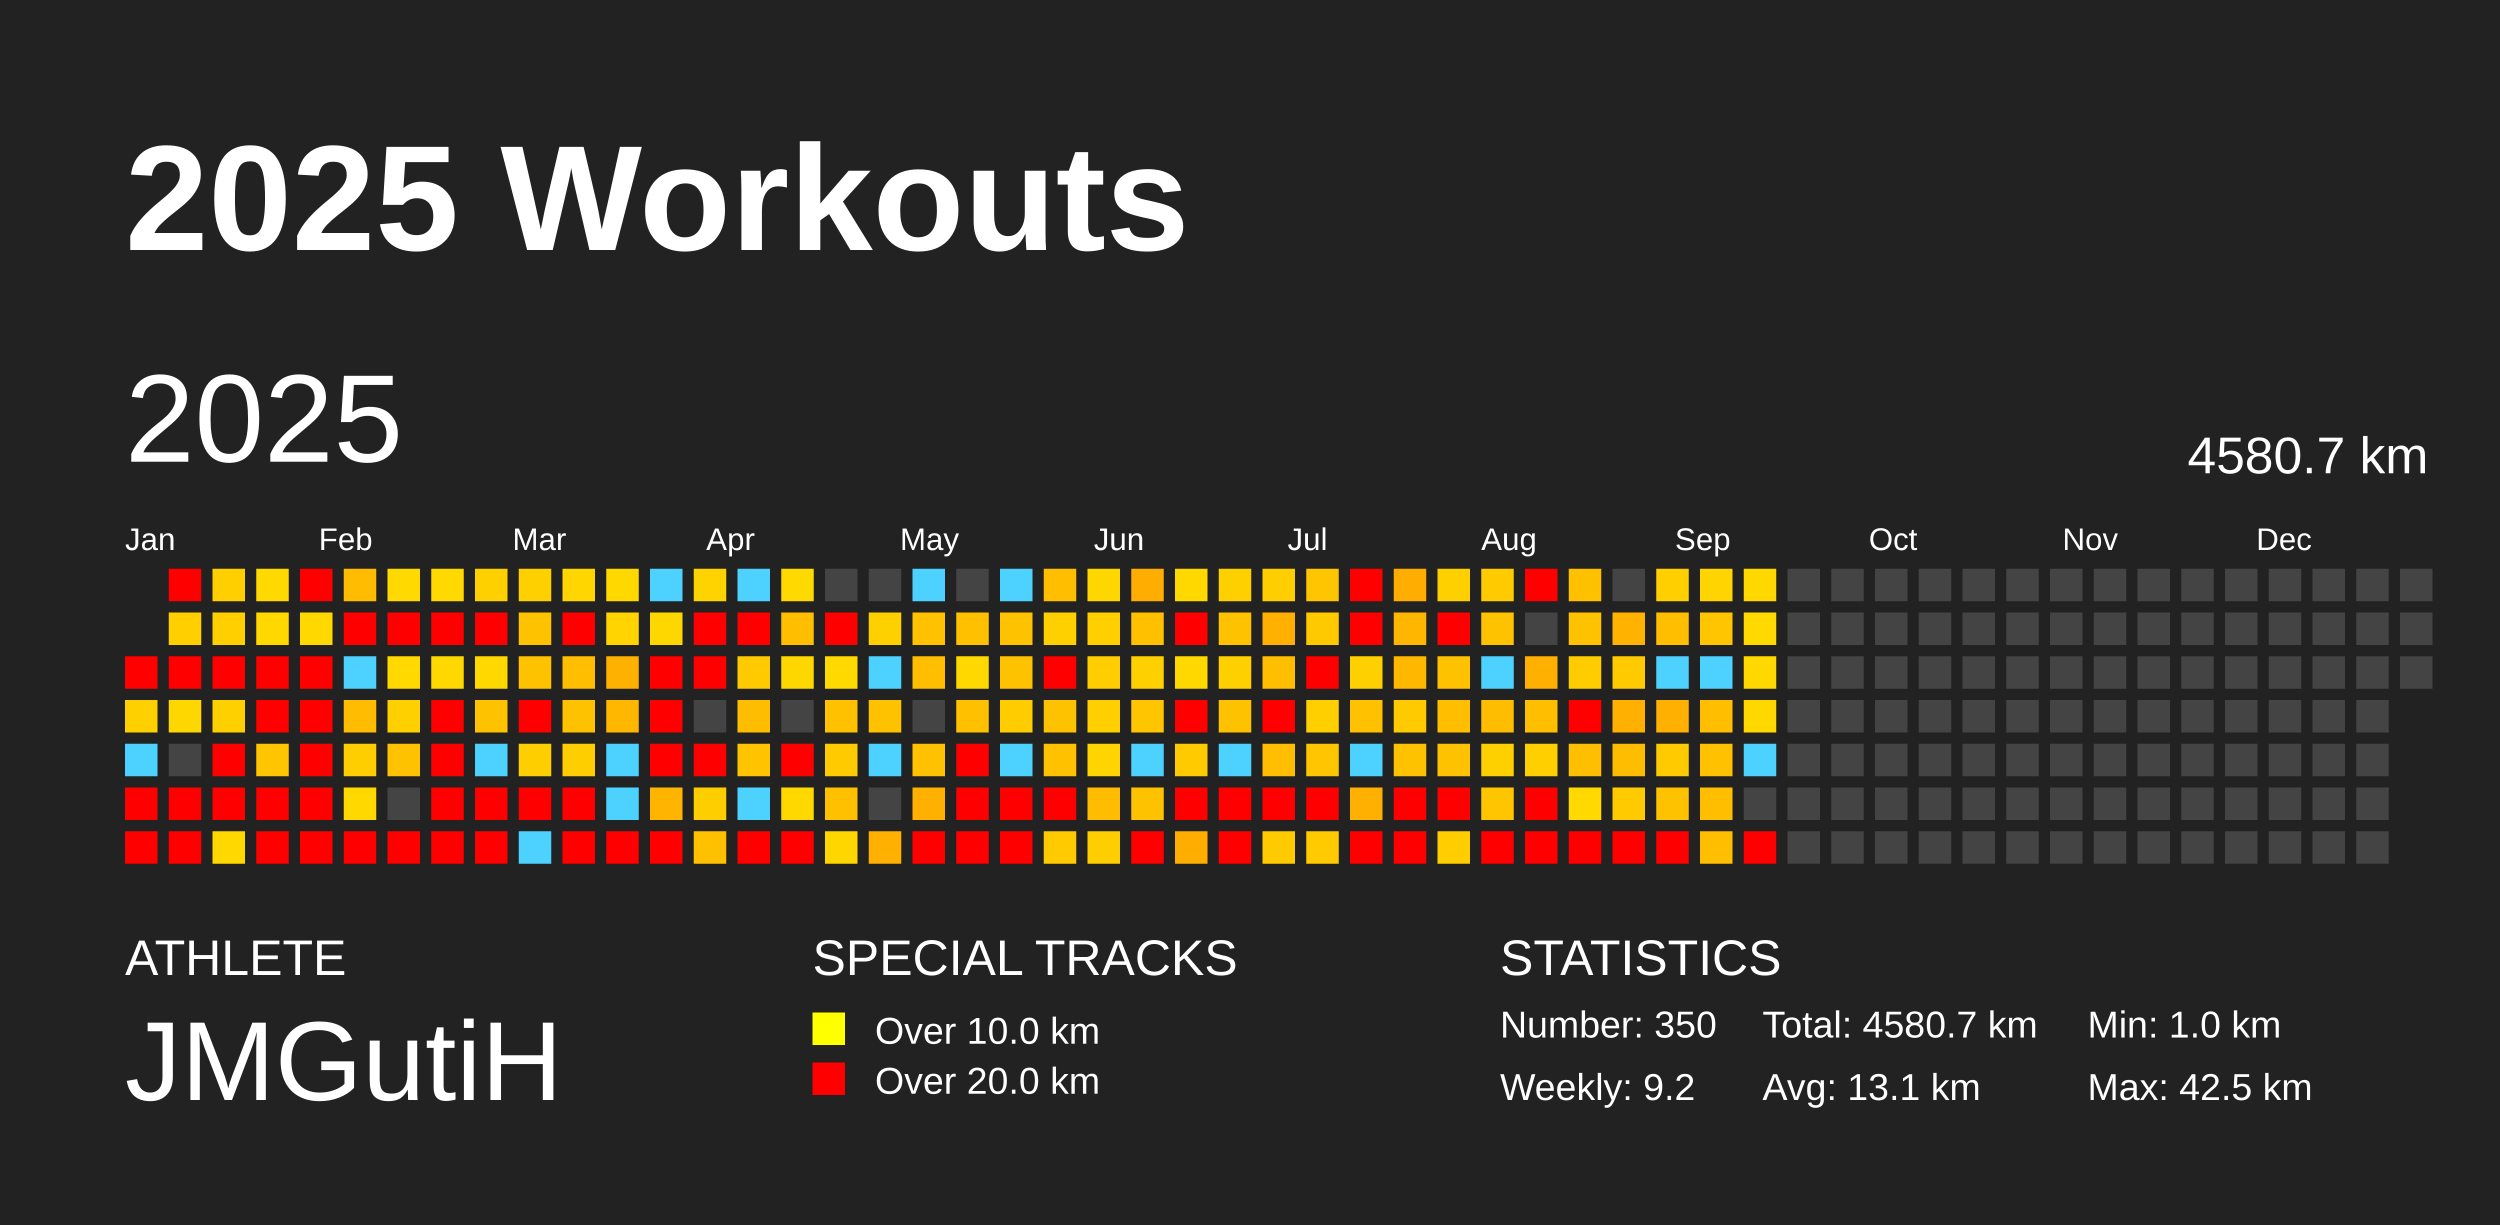
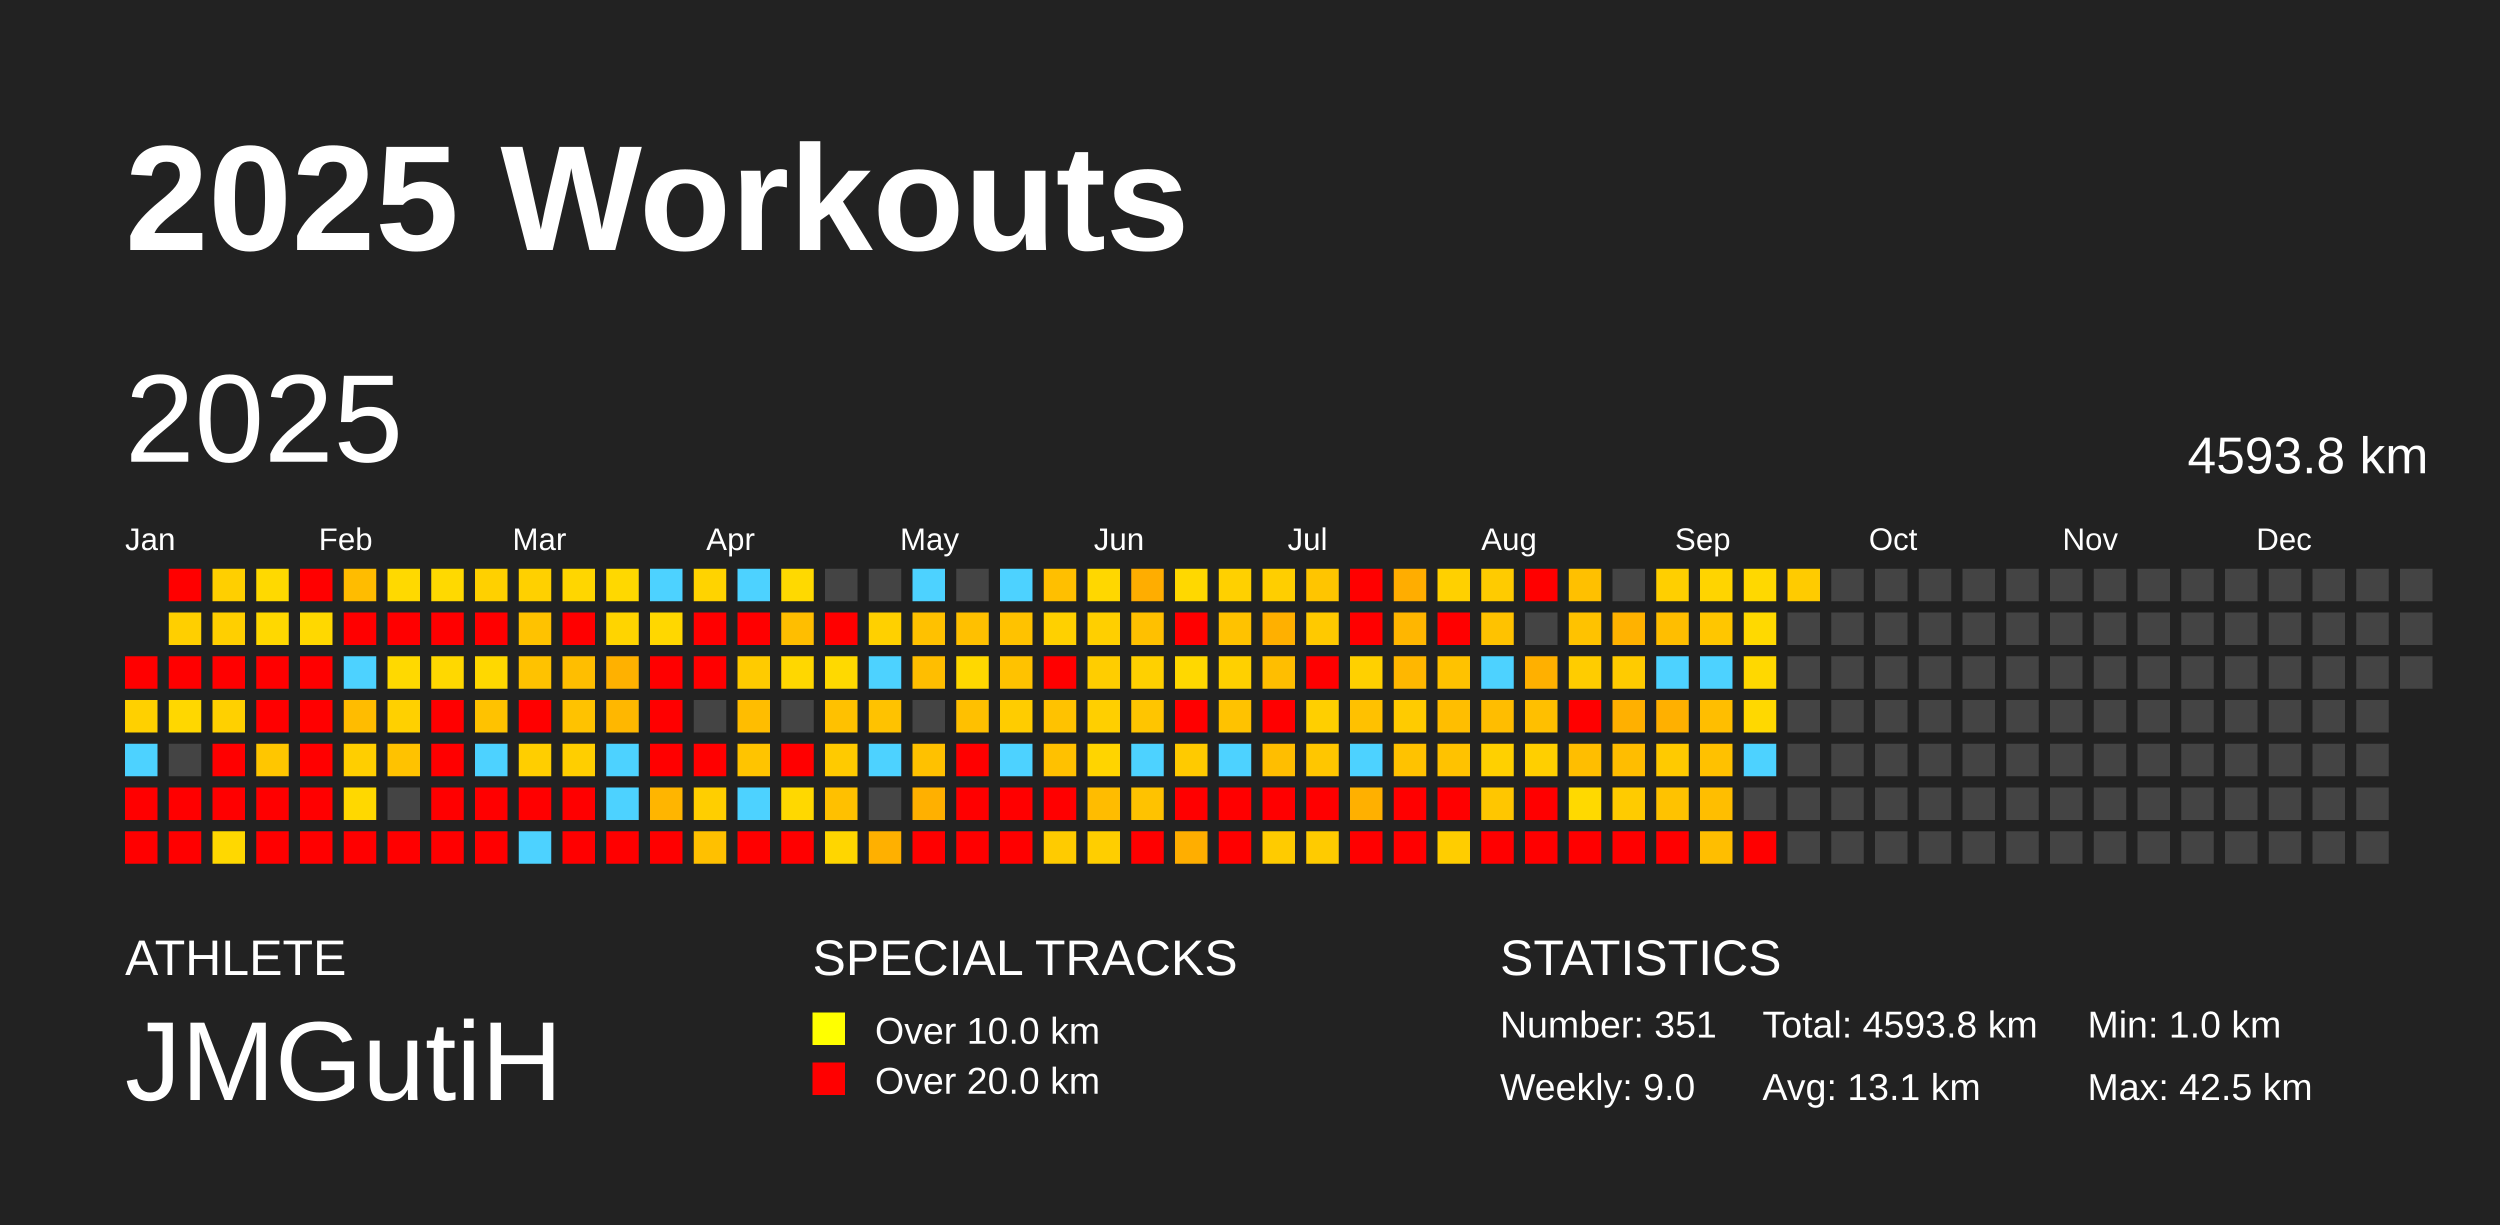
<svg xmlns="http://www.w3.org/2000/svg" baseProfile="full" height="98mm" version="1.1" viewBox="0,0,200,98" width="200mm">
  <defs />
  <rect fill="#222222" height="98" width="200" x="0" y="0" />
  <text fill="#FFFFFF" style="font-size:12px; font-family:Arial; font-weight:bold;" x="10" y="20">2025 Workouts</text>
  <text fill="#FFFFFF" style="font-size:4px; font-family:Arial" x="10" y="78">ATHLETE</text>
  <text fill="#FFFFFF" style="font-size:9px; font-family:Arial" x="10" y="88">JMGutiH</text>
  <text fill="#FFFFFF" style="font-size:4px; font-family:Arial" x="65" y="78">SPECIAL TRACKS</text>
  <rect fill="yellow" height="2.6" width="2.6" x="65" y="81" />
  <text fill="#FFFFFF" style="font-size:3px; font-family:Arial" x="70" y="83.5">Over 10.0 km</text>
  <rect fill="red" height="2.6" width="2.6" x="65" y="85" />
  <text fill="#FFFFFF" style="font-size:3px; font-family:Arial" x="70" y="87.5">Over 20.0 km</text>
  <text fill="#FFFFFF" style="font-size:4px; font-family:Arial" x="120" y="78">STATISTICS</text>
-   <text fill="#FFFFFF" style="font-size:3px; font-family:Arial" x="120" y="83">Number: 350</text>
-   <text fill="#FFFFFF" style="font-size:3px; font-family:Arial" x="120" y="88">Weekly: 9.2</text>
-   <text fill="#FFFFFF" style="font-size:3px; font-family:Arial" x="141" y="83">Total: 4580.7 km</text>
+   <text fill="#FFFFFF" style="font-size:3px; font-family:Arial" x="120" y="83">Number: 351</text>
+   <text fill="#FFFFFF" style="font-size:3px; font-family:Arial" x="120" y="88">Weekly: 9.0</text>
+   <text fill="#FFFFFF" style="font-size:3px; font-family:Arial" x="141" y="83">Total: 4593.8 km</text>
  <text fill="#FFFFFF" style="font-size:3px; font-family:Arial" x="141" y="88">Avg: 13.1 km</text>
  <text fill="#FFFFFF" style="font-size:3px; font-family:Arial" x="167" y="83">Min: 1.0 km</text>
  <text fill="#FFFFFF" style="font-size:3px; font-family:Arial" x="167" y="88">Max: 42.5 km</text>
  <text dominant-baseline="hanging" fill="#FFFFFF" style="font-size:10.0px; font-family:Arial;" x="10" y="30">2025</text>
-   <text dominant-baseline="hanging" fill="#FFFFFF" style="font-size:4.125px; font-family:Arial;" x="175" y="35">4580.7 km</text>
+   <text dominant-baseline="hanging" fill="#FFFFFF" style="font-size:4.125px; font-family:Arial;" x="175" y="35">4593.8 km</text>
  <text fill="#FFFFFF" style="font-size:2.5px; font-family:Arial" x="10.0" y="44">Jan</text>
  <text fill="#FFFFFF" style="font-size:2.5px; font-family:Arial" x="25.5" y="44">Feb</text>
  <text fill="#FFFFFF" style="font-size:2.5px; font-family:Arial" x="41.0" y="44">Mar</text>
  <text fill="#FFFFFF" style="font-size:2.5px; font-family:Arial" x="56.5" y="44">Apr</text>
  <text fill="#FFFFFF" style="font-size:2.5px; font-family:Arial" x="72.0" y="44">May</text>
  <text fill="#FFFFFF" style="font-size:2.5px; font-family:Arial" x="87.5" y="44">Jun</text>
  <text fill="#FFFFFF" style="font-size:2.5px; font-family:Arial" x="103.0" y="44">Jul</text>
  <text fill="#FFFFFF" style="font-size:2.5px; font-family:Arial" x="118.5" y="44">Aug</text>
  <text fill="#FFFFFF" style="font-size:2.5px; font-family:Arial" x="134.0" y="44">Sep</text>
  <text fill="#FFFFFF" style="font-size:2.5px; font-family:Arial" x="149.5" y="44">Oct</text>
  <text fill="#FFFFFF" style="font-size:2.5px; font-family:Arial" x="165.0" y="44">Nov</text>
  <text fill="#FFFFFF" style="font-size:2.5px; font-family:Arial" x="180.5" y="44">Dec</text>
  <rect fill="red" height="2.6" width="2.6" x="10.0" y="52.5" />
  <rect fill="#ffd000" height="2.6" width="2.6" x="10.0" y="56.0" />
  <rect fill="#4dd2ff" height="2.6" width="2.6" x="10.0" y="59.5" />
  <rect fill="red" height="2.6" width="2.6" x="10.0" y="63.0" />
  <rect fill="red" height="2.6" width="2.6" x="10.0" y="66.5" />
  <rect fill="red" height="2.6" width="2.6" x="13.5" y="45.5" />
  <rect fill="#ffcf00" height="2.6" width="2.6" x="13.5" y="49.0" />
  <rect fill="red" height="2.6" width="2.6" x="13.5" y="52.5" />
  <rect fill="#ffd700" height="2.6" width="2.6" x="13.5" y="56.0" />
  <rect fill="#444444" height="2.6" width="2.6" x="13.5" y="59.5" />
  <rect fill="red" height="2.6" width="2.6" x="13.5" y="63.0" />
  <rect fill="red" height="2.6" width="2.6" x="13.5" y="66.5" />
  <rect fill="#ffcf00" height="2.6" width="2.6" x="17.0" y="45.5" />
  <rect fill="#ffcf00" height="2.6" width="2.6" x="17.0" y="49.0" />
  <rect fill="red" height="2.6" width="2.6" x="17.0" y="52.5" />
  <rect fill="#ffd000" height="2.6" width="2.6" x="17.0" y="56.0" />
  <rect fill="red" height="2.6" width="2.6" x="17.0" y="59.5" />
  <rect fill="red" height="2.6" width="2.6" x="17.0" y="63.0" />
  <rect fill="#ffd800" height="2.6" width="2.6" x="17.0" y="66.5" />
  <rect fill="#ffd900" height="2.6" width="2.6" x="20.5" y="45.5" />
  <rect fill="#ffd800" height="2.6" width="2.6" x="20.5" y="49.0" />
  <rect fill="red" height="2.6" width="2.6" x="20.5" y="52.5" />
  <rect fill="red" height="2.6" width="2.6" x="20.5" y="56.0" />
  <rect fill="#ffc600" height="2.6" width="2.6" x="20.5" y="59.5" />
  <rect fill="red" height="2.6" width="2.6" x="20.5" y="63.0" />
  <rect fill="red" height="2.6" width="2.6" x="20.5" y="66.5" />
  <rect fill="red" height="2.6" width="2.6" x="24.0" y="45.5" />
  <rect fill="#ffd800" height="2.6" width="2.6" x="24.0" y="49.0" />
  <rect fill="red" height="2.6" width="2.6" x="24.0" y="52.5" />
  <rect fill="red" height="2.6" width="2.6" x="24.0" y="56.0" />
  <rect fill="red" height="2.6" width="2.6" x="24.0" y="59.5" />
  <rect fill="red" height="2.6" width="2.6" x="24.0" y="63.0" />
  <rect fill="red" height="2.6" width="2.6" x="24.0" y="66.5" />
  <rect fill="#ffbc00" height="2.6" width="2.6" x="27.5" y="45.5" />
  <rect fill="red" height="2.6" width="2.6" x="27.5" y="49.0" />
  <rect fill="#4dd2ff" height="2.6" width="2.6" x="27.5" y="52.5" />
  <rect fill="#ffbc00" height="2.6" width="2.6" x="27.5" y="56.0" />
  <rect fill="#ffce00" height="2.6" width="2.6" x="27.5" y="59.5" />
  <rect fill="#ffd800" height="2.6" width="2.6" x="27.5" y="63.0" />
  <rect fill="red" height="2.6" width="2.6" x="27.5" y="66.5" />
  <rect fill="#ffd900" height="2.6" width="2.6" x="31.0" y="45.5" />
  <rect fill="red" height="2.6" width="2.6" x="31.0" y="49.0" />
  <rect fill="#ffd900" height="2.6" width="2.6" x="31.0" y="52.5" />
  <rect fill="#ffd000" height="2.6" width="2.6" x="31.0" y="56.0" />
  <rect fill="#ffc200" height="2.6" width="2.6" x="31.0" y="59.5" />
  <rect fill="#444444" height="2.6" width="2.6" x="31.0" y="63.0" />
  <rect fill="red" height="2.6" width="2.6" x="31.0" y="66.5" />
  <rect fill="#ffd900" height="2.6" width="2.6" x="34.5" y="45.5" />
  <rect fill="red" height="2.6" width="2.6" x="34.5" y="49.0" />
  <rect fill="#ffd800" height="2.6" width="2.6" x="34.5" y="52.5" />
  <rect fill="red" height="2.6" width="2.6" x="34.5" y="56.0" />
  <rect fill="red" height="2.6" width="2.6" x="34.5" y="59.5" />
  <rect fill="red" height="2.6" width="2.6" x="34.5" y="63.0" />
  <rect fill="red" height="2.6" width="2.6" x="34.5" y="66.5" />
  <rect fill="#ffd000" height="2.6" width="2.6" x="38.0" y="45.5" />
  <rect fill="red" height="2.6" width="2.6" x="38.0" y="49.0" />
  <rect fill="#ffd800" height="2.6" width="2.6" x="38.0" y="52.5" />
  <rect fill="#ffc200" height="2.6" width="2.6" x="38.0" y="56.0" />
  <rect fill="#4dd2ff" height="2.6" width="2.6" x="38.0" y="59.5" />
  <rect fill="red" height="2.6" width="2.6" x="38.0" y="63.0" />
  <rect fill="red" height="2.6" width="2.6" x="38.0" y="66.5" />
  <rect fill="#ffd000" height="2.6" width="2.6" x="41.5" y="45.5" />
  <rect fill="#ffc200" height="2.6" width="2.6" x="41.5" y="49.0" />
  <rect fill="#ffc200" height="2.6" width="2.6" x="41.5" y="52.5" />
  <rect fill="red" height="2.6" width="2.6" x="41.5" y="56.0" />
  <rect fill="#ffce00" height="2.6" width="2.6" x="41.5" y="59.5" />
  <rect fill="red" height="2.6" width="2.6" x="41.5" y="63.0" />
  <rect fill="#4dd2ff" height="2.6" width="2.6" x="41.5" y="66.5" />
  <rect fill="#ffd600" height="2.6" width="2.6" x="45.0" y="45.5" />
  <rect fill="red" height="2.6" width="2.6" x="45.0" y="49.0" />
  <rect fill="#ffbe00" height="2.6" width="2.6" x="45.0" y="52.5" />
  <rect fill="#ffc200" height="2.6" width="2.6" x="45.0" y="56.0" />
  <rect fill="#ffce00" height="2.6" width="2.6" x="45.0" y="59.5" />
  <rect fill="red" height="2.6" width="2.6" x="45.0" y="63.0" />
  <rect fill="red" height="2.6" width="2.6" x="45.0" y="66.5" />
  <rect fill="#ffd800" height="2.6" width="2.6" x="48.5" y="45.5" />
  <rect fill="#ffd400" height="2.6" width="2.6" x="48.5" y="49.0" />
  <rect fill="#ffb100" height="2.6" width="2.6" x="48.5" y="52.5" />
  <rect fill="#ffb700" height="2.6" width="2.6" x="48.5" y="56.0" />
  <rect fill="#4dd2ff" height="2.6" width="2.6" x="48.5" y="59.5" />
  <rect fill="#4dd2ff" height="2.6" width="2.6" x="48.5" y="63.0" />
  <rect fill="red" height="2.6" width="2.6" x="48.5" y="66.5" />
  <rect fill="#4dd2ff" height="2.6" width="2.6" x="52.0" y="45.5" />
  <rect fill="#ffd700" height="2.6" width="2.6" x="52.0" y="49.0" />
  <rect fill="red" height="2.6" width="2.6" x="52.0" y="52.5" />
  <rect fill="red" height="2.6" width="2.6" x="52.0" y="56.0" />
  <rect fill="red" height="2.6" width="2.6" x="52.0" y="59.5" />
  <rect fill="#ffb500" height="2.6" width="2.6" x="52.0" y="63.0" />
  <rect fill="red" height="2.6" width="2.6" x="52.0" y="66.5" />
  <rect fill="#ffd300" height="2.6" width="2.6" x="55.5" y="45.5" />
  <rect fill="red" height="2.6" width="2.6" x="55.5" y="49.0" />
  <rect fill="red" height="2.6" width="2.6" x="55.5" y="52.5" />
  <rect fill="#444444" height="2.6" width="2.6" x="55.5" y="56.0" />
  <rect fill="red" height="2.6" width="2.6" x="55.5" y="59.5" />
  <rect fill="#ffce00" height="2.6" width="2.6" x="55.5" y="63.0" />
  <rect fill="#ffc000" height="2.6" width="2.6" x="55.5" y="66.5" />
  <rect fill="#4dd2ff" height="2.6" width="2.6" x="59.0" y="45.5" />
  <rect fill="red" height="2.6" width="2.6" x="59.0" y="49.0" />
  <rect fill="#ffcb00" height="2.6" width="2.6" x="59.0" y="52.5" />
  <rect fill="#ffbd00" height="2.6" width="2.6" x="59.0" y="56.0" />
  <rect fill="#ffc400" height="2.6" width="2.6" x="59.0" y="59.5" />
  <rect fill="#4dd2ff" height="2.6" width="2.6" x="59.0" y="63.0" />
  <rect fill="red" height="2.6" width="2.6" x="59.0" y="66.5" />
  <rect fill="#ffd900" height="2.6" width="2.6" x="62.5" y="45.5" />
  <rect fill="#ffbe00" height="2.6" width="2.6" x="62.5" y="49.0" />
  <rect fill="#ffd700" height="2.6" width="2.6" x="62.5" y="52.5" />
  <rect fill="#444444" height="2.6" width="2.6" x="62.5" y="56.0" />
  <rect fill="red" height="2.6" width="2.6" x="62.5" y="59.5" />
  <rect fill="#ffd800" height="2.6" width="2.6" x="62.5" y="63.0" />
  <rect fill="red" height="2.6" width="2.6" x="62.5" y="66.5" />
  <rect fill="#444444" height="2.6" width="2.6" x="66.0" y="45.5" />
  <rect fill="red" height="2.6" width="2.6" x="66.0" y="49.0" />
  <rect fill="#ffd900" height="2.6" width="2.6" x="66.0" y="52.5" />
  <rect fill="#ffc100" height="2.6" width="2.6" x="66.0" y="56.0" />
  <rect fill="#ffca00" height="2.6" width="2.6" x="66.0" y="59.5" />
  <rect fill="#ffc000" height="2.6" width="2.6" x="66.0" y="63.0" />
  <rect fill="#ffd600" height="2.6" width="2.6" x="66.0" y="66.5" />
  <rect fill="#444444" height="2.6" width="2.6" x="69.5" y="45.5" />
  <rect fill="#ffd000" height="2.6" width="2.6" x="69.5" y="49.0" />
  <rect fill="#4dd2ff" height="2.6" width="2.6" x="69.5" y="52.5" />
  <rect fill="#ffc200" height="2.6" width="2.6" x="69.5" y="56.0" />
  <rect fill="#4dd2ff" height="2.6" width="2.6" x="69.5" y="59.5" />
  <rect fill="#444444" height="2.6" width="2.6" x="69.5" y="63.0" />
  <rect fill="#ffb000" height="2.6" width="2.6" x="69.5" y="66.5" />
  <rect fill="#4dd2ff" height="2.6" width="2.6" x="73.0" y="45.5" />
  <rect fill="#ffc100" height="2.6" width="2.6" x="73.0" y="49.0" />
  <rect fill="#ffbe00" height="2.6" width="2.6" x="73.0" y="52.5" />
  <rect fill="#444444" height="2.6" width="2.6" x="73.0" y="56.0" />
  <rect fill="#ffc100" height="2.6" width="2.6" x="73.0" y="59.5" />
  <rect fill="#ffb000" height="2.6" width="2.6" x="73.0" y="63.0" />
  <rect fill="red" height="2.6" width="2.6" x="73.0" y="66.5" />
  <rect fill="#444444" height="2.6" width="2.6" x="76.5" y="45.5" />
  <rect fill="#ffc000" height="2.6" width="2.6" x="76.5" y="49.0" />
  <rect fill="#ffd800" height="2.6" width="2.6" x="76.5" y="52.5" />
  <rect fill="#ffc000" height="2.6" width="2.6" x="76.5" y="56.0" />
  <rect fill="red" height="2.6" width="2.6" x="76.5" y="59.5" />
  <rect fill="red" height="2.6" width="2.6" x="76.5" y="63.0" />
  <rect fill="red" height="2.6" width="2.6" x="76.5" y="66.5" />
  <rect fill="#4dd2ff" height="2.6" width="2.6" x="80.0" y="45.5" />
  <rect fill="#ffc200" height="2.6" width="2.6" x="80.0" y="49.0" />
  <rect fill="#ffc200" height="2.6" width="2.6" x="80.0" y="52.5" />
  <rect fill="#ffcc00" height="2.6" width="2.6" x="80.0" y="56.0" />
  <rect fill="#4dd2ff" height="2.6" width="2.6" x="80.0" y="59.5" />
  <rect fill="red" height="2.6" width="2.6" x="80.0" y="63.0" />
  <rect fill="red" height="2.6" width="2.6" x="80.0" y="66.5" />
  <rect fill="#ffbf00" height="2.6" width="2.6" x="83.5" y="45.5" />
  <rect fill="#ffd000" height="2.6" width="2.6" x="83.5" y="49.0" />
  <rect fill="red" height="2.6" width="2.6" x="83.5" y="52.5" />
  <rect fill="#ffc200" height="2.6" width="2.6" x="83.5" y="56.0" />
  <rect fill="#ffc100" height="2.6" width="2.6" x="83.5" y="59.5" />
  <rect fill="red" height="2.6" width="2.6" x="83.5" y="63.0" />
  <rect fill="#ffcb00" height="2.6" width="2.6" x="83.5" y="66.5" />
  <rect fill="#ffd700" height="2.6" width="2.6" x="87.0" y="45.5" />
  <rect fill="#ffcf00" height="2.6" width="2.6" x="87.0" y="49.0" />
  <rect fill="#ffcd00" height="2.6" width="2.6" x="87.0" y="52.5" />
  <rect fill="#ffcf00" height="2.6" width="2.6" x="87.0" y="56.0" />
  <rect fill="#ffd400" height="2.6" width="2.6" x="87.0" y="59.5" />
  <rect fill="#ffbc00" height="2.6" width="2.6" x="87.0" y="63.0" />
  <rect fill="#ffce00" height="2.6" width="2.6" x="87.0" y="66.5" />
  <rect fill="#ffad00" height="2.6" width="2.6" x="90.5" y="45.5" />
  <rect fill="#ffc000" height="2.6" width="2.6" x="90.5" y="49.0" />
  <rect fill="#ffd000" height="2.6" width="2.6" x="90.5" y="52.5" />
  <rect fill="#ffc500" height="2.6" width="2.6" x="90.5" y="56.0" />
  <rect fill="#4dd2ff" height="2.6" width="2.6" x="90.5" y="59.5" />
  <rect fill="#ffc200" height="2.6" width="2.6" x="90.5" y="63.0" />
  <rect fill="red" height="2.6" width="2.6" x="90.5" y="66.5" />
  <rect fill="#ffd800" height="2.6" width="2.6" x="94.0" y="45.5" />
  <rect fill="red" height="2.6" width="2.6" x="94.0" y="49.0" />
  <rect fill="#ffd800" height="2.6" width="2.6" x="94.0" y="52.5" />
  <rect fill="red" height="2.6" width="2.6" x="94.0" y="56.0" />
  <rect fill="#ffca00" height="2.6" width="2.6" x="94.0" y="59.5" />
  <rect fill="red" height="2.6" width="2.6" x="94.0" y="63.0" />
  <rect fill="#ffae00" height="2.6" width="2.6" x="94.0" y="66.5" />
  <rect fill="#ffd000" height="2.6" width="2.6" x="97.5" y="45.5" />
  <rect fill="#ffc200" height="2.6" width="2.6" x="97.5" y="49.0" />
  <rect fill="#ffd000" height="2.6" width="2.6" x="97.5" y="52.5" />
  <rect fill="#ffc200" height="2.6" width="2.6" x="97.5" y="56.0" />
  <rect fill="#4dd2ff" height="2.6" width="2.6" x="97.5" y="59.5" />
  <rect fill="red" height="2.6" width="2.6" x="97.5" y="63.0" />
  <rect fill="red" height="2.6" width="2.6" x="97.5" y="66.5" />
  <rect fill="#ffce00" height="2.6" width="2.6" x="101.0" y="45.5" />
  <rect fill="#ffb000" height="2.6" width="2.6" x="101.0" y="49.0" />
  <rect fill="#ffbe00" height="2.6" width="2.6" x="101.0" y="52.5" />
  <rect fill="red" height="2.6" width="2.6" x="101.0" y="56.0" />
  <rect fill="#ffbe00" height="2.6" width="2.6" x="101.0" y="59.5" />
  <rect fill="red" height="2.6" width="2.6" x="101.0" y="63.0" />
  <rect fill="#ffcb00" height="2.6" width="2.6" x="101.0" y="66.5" />
  <rect fill="#ffc500" height="2.6" width="2.6" x="104.5" y="45.5" />
  <rect fill="#ffc900" height="2.6" width="2.6" x="104.5" y="49.0" />
  <rect fill="red" height="2.6" width="2.6" x="104.5" y="52.5" />
  <rect fill="#ffcf00" height="2.6" width="2.6" x="104.5" y="56.0" />
  <rect fill="#ffc600" height="2.6" width="2.6" x="104.5" y="59.5" />
  <rect fill="red" height="2.6" width="2.6" x="104.5" y="63.0" />
  <rect fill="#ffcb00" height="2.6" width="2.6" x="104.5" y="66.5" />
  <rect fill="red" height="2.6" width="2.6" x="108.0" y="45.5" />
  <rect fill="red" height="2.6" width="2.6" x="108.0" y="49.0" />
  <rect fill="#ffd000" height="2.6" width="2.6" x="108.0" y="52.5" />
  <rect fill="#ffc100" height="2.6" width="2.6" x="108.0" y="56.0" />
  <rect fill="#4dd2ff" height="2.6" width="2.6" x="108.0" y="59.5" />
  <rect fill="#ffb000" height="2.6" width="2.6" x="108.0" y="63.0" />
  <rect fill="red" height="2.6" width="2.6" x="108.0" y="66.5" />
  <rect fill="#ffad00" height="2.6" width="2.6" x="111.5" y="45.5" />
  <rect fill="#ffb600" height="2.6" width="2.6" x="111.5" y="49.0" />
  <rect fill="#ffb700" height="2.6" width="2.6" x="111.5" y="52.5" />
  <rect fill="#ffcb00" height="2.6" width="2.6" x="111.5" y="56.0" />
  <rect fill="#ffc200" height="2.6" width="2.6" x="111.5" y="59.5" />
  <rect fill="red" height="2.6" width="2.6" x="111.5" y="63.0" />
  <rect fill="red" height="2.6" width="2.6" x="111.5" y="66.5" />
  <rect fill="#ffd000" height="2.6" width="2.6" x="115.0" y="45.5" />
  <rect fill="red" height="2.6" width="2.6" x="115.0" y="49.0" />
  <rect fill="#ffc200" height="2.6" width="2.6" x="115.0" y="52.5" />
  <rect fill="#ffbe00" height="2.6" width="2.6" x="115.0" y="56.0" />
  <rect fill="#ffc200" height="2.6" width="2.6" x="115.0" y="59.5" />
  <rect fill="red" height="2.6" width="2.6" x="115.0" y="63.0" />
  <rect fill="#ffcd00" height="2.6" width="2.6" x="115.0" y="66.5" />
  <rect fill="#ffcb00" height="2.6" width="2.6" x="118.5" y="45.5" />
  <rect fill="#ffc200" height="2.6" width="2.6" x="118.5" y="49.0" />
  <rect fill="#4dd2ff" height="2.6" width="2.6" x="118.5" y="52.5" />
  <rect fill="#ffbd00" height="2.6" width="2.6" x="118.5" y="56.0" />
  <rect fill="#ffd000" height="2.6" width="2.6" x="118.5" y="59.5" />
  <rect fill="#ffc600" height="2.6" width="2.6" x="118.5" y="63.0" />
  <rect fill="red" height="2.6" width="2.6" x="118.5" y="66.5" />
  <rect fill="red" height="2.6" width="2.6" x="122.0" y="45.5" />
  <rect fill="#444444" height="2.6" width="2.6" x="122.0" y="49.0" />
  <rect fill="#ffb000" height="2.6" width="2.6" x="122.0" y="52.5" />
  <rect fill="#ffbf00" height="2.6" width="2.6" x="122.0" y="56.0" />
  <rect fill="#ffcf00" height="2.6" width="2.6" x="122.0" y="59.5" />
  <rect fill="red" height="2.6" width="2.6" x="122.0" y="63.0" />
  <rect fill="red" height="2.6" width="2.6" x="122.0" y="66.5" />
  <rect fill="#ffc000" height="2.6" width="2.6" x="125.5" y="45.5" />
  <rect fill="#ffc200" height="2.6" width="2.6" x="125.5" y="49.0" />
  <rect fill="#ffcc00" height="2.6" width="2.6" x="125.5" y="52.5" />
  <rect fill="red" height="2.6" width="2.6" x="125.5" y="56.0" />
  <rect fill="#ffbe00" height="2.6" width="2.6" x="125.5" y="59.5" />
  <rect fill="#ffd900" height="2.6" width="2.6" x="125.5" y="63.0" />
  <rect fill="red" height="2.6" width="2.6" x="125.5" y="66.5" />
  <rect fill="#444444" height="2.6" width="2.6" x="129.0" y="45.5" />
  <rect fill="#ffb200" height="2.6" width="2.6" x="129.0" y="49.0" />
  <rect fill="#ffcb00" height="2.6" width="2.6" x="129.0" y="52.5" />
  <rect fill="#ffb000" height="2.6" width="2.6" x="129.0" y="56.0" />
  <rect fill="#ffbd00" height="2.6" width="2.6" x="129.0" y="59.5" />
  <rect fill="#ffcb00" height="2.6" width="2.6" x="129.0" y="63.0" />
  <rect fill="red" height="2.6" width="2.6" x="129.0" y="66.5" />
  <rect fill="#ffcf00" height="2.6" width="2.6" x="132.5" y="45.5" />
  <rect fill="#ffbe00" height="2.6" width="2.6" x="132.5" y="49.0" />
  <rect fill="#4dd2ff" height="2.6" width="2.6" x="132.5" y="52.5" />
  <rect fill="#ffb000" height="2.6" width="2.6" x="132.5" y="56.0" />
  <rect fill="#ffca00" height="2.6" width="2.6" x="132.5" y="59.5" />
  <rect fill="#ffc200" height="2.6" width="2.6" x="132.5" y="63.0" />
  <rect fill="red" height="2.6" width="2.6" x="132.5" y="66.5" />
  <rect fill="#ffd400" height="2.6" width="2.6" x="136.0" y="45.5" />
  <rect fill="#ffc600" height="2.6" width="2.6" x="136.0" y="49.0" />
  <rect fill="#4dd2ff" height="2.6" width="2.6" x="136.0" y="52.5" />
  <rect fill="#ffbe00" height="2.6" width="2.6" x="136.0" y="56.0" />
  <rect fill="#ffc100" height="2.6" width="2.6" x="136.0" y="59.5" />
  <rect fill="#ffbe00" height="2.6" width="2.6" x="136.0" y="63.0" />
  <rect fill="#ffbe00" height="2.6" width="2.6" x="136.0" y="66.5" />
  <rect fill="#ffd800" height="2.6" width="2.6" x="139.5" y="45.5" />
  <rect fill="#ffd900" height="2.6" width="2.6" x="139.5" y="49.0" />
  <rect fill="#ffd800" height="2.6" width="2.6" x="139.5" y="52.5" />
  <rect fill="#ffd800" height="2.6" width="2.6" x="139.5" y="56.0" />
  <rect fill="#4dd2ff" height="2.6" width="2.6" x="139.5" y="59.5" />
  <rect fill="#444444" height="2.6" width="2.6" x="139.5" y="63.0" />
  <rect fill="red" height="2.6" width="2.6" x="139.5" y="66.5" />
-   <rect fill="#444444" height="2.6" width="2.6" x="143.0" y="45.5" />
+   <rect fill="#ffcb00" height="2.6" width="2.6" x="143.0" y="45.5" />
  <rect fill="#444444" height="2.6" width="2.6" x="143.0" y="49.0" />
  <rect fill="#444444" height="2.6" width="2.6" x="143.0" y="52.5" />
  <rect fill="#444444" height="2.6" width="2.6" x="143.0" y="56.0" />
  <rect fill="#444444" height="2.6" width="2.6" x="143.0" y="59.5" />
  <rect fill="#444444" height="2.6" width="2.6" x="143.0" y="63.0" />
  <rect fill="#444444" height="2.6" width="2.6" x="143.0" y="66.5" />
  <rect fill="#444444" height="2.6" width="2.6" x="146.5" y="45.5" />
  <rect fill="#444444" height="2.6" width="2.6" x="146.5" y="49.0" />
  <rect fill="#444444" height="2.6" width="2.6" x="146.5" y="52.5" />
  <rect fill="#444444" height="2.6" width="2.6" x="146.5" y="56.0" />
  <rect fill="#444444" height="2.6" width="2.6" x="146.5" y="59.5" />
  <rect fill="#444444" height="2.6" width="2.6" x="146.5" y="63.0" />
  <rect fill="#444444" height="2.6" width="2.6" x="146.5" y="66.5" />
  <rect fill="#444444" height="2.6" width="2.6" x="150.0" y="45.5" />
  <rect fill="#444444" height="2.6" width="2.6" x="150.0" y="49.0" />
  <rect fill="#444444" height="2.6" width="2.6" x="150.0" y="52.5" />
  <rect fill="#444444" height="2.6" width="2.6" x="150.0" y="56.0" />
  <rect fill="#444444" height="2.6" width="2.6" x="150.0" y="59.5" />
  <rect fill="#444444" height="2.6" width="2.6" x="150.0" y="63.0" />
  <rect fill="#444444" height="2.6" width="2.6" x="150.0" y="66.5" />
  <rect fill="#444444" height="2.6" width="2.6" x="153.5" y="45.5" />
  <rect fill="#444444" height="2.6" width="2.6" x="153.5" y="49.0" />
  <rect fill="#444444" height="2.6" width="2.6" x="153.5" y="52.5" />
  <rect fill="#444444" height="2.6" width="2.6" x="153.5" y="56.0" />
  <rect fill="#444444" height="2.6" width="2.6" x="153.5" y="59.5" />
  <rect fill="#444444" height="2.6" width="2.6" x="153.5" y="63.0" />
  <rect fill="#444444" height="2.6" width="2.6" x="153.5" y="66.5" />
  <rect fill="#444444" height="2.6" width="2.6" x="157.0" y="45.5" />
  <rect fill="#444444" height="2.6" width="2.6" x="157.0" y="49.0" />
  <rect fill="#444444" height="2.6" width="2.6" x="157.0" y="52.5" />
  <rect fill="#444444" height="2.6" width="2.6" x="157.0" y="56.0" />
  <rect fill="#444444" height="2.6" width="2.6" x="157.0" y="59.5" />
  <rect fill="#444444" height="2.6" width="2.6" x="157.0" y="63.0" />
  <rect fill="#444444" height="2.6" width="2.6" x="157.0" y="66.5" />
  <rect fill="#444444" height="2.6" width="2.6" x="160.5" y="45.5" />
  <rect fill="#444444" height="2.6" width="2.6" x="160.5" y="49.0" />
  <rect fill="#444444" height="2.6" width="2.6" x="160.5" y="52.5" />
  <rect fill="#444444" height="2.6" width="2.6" x="160.5" y="56.0" />
  <rect fill="#444444" height="2.6" width="2.6" x="160.5" y="59.5" />
  <rect fill="#444444" height="2.6" width="2.6" x="160.5" y="63.0" />
  <rect fill="#444444" height="2.6" width="2.6" x="160.5" y="66.5" />
  <rect fill="#444444" height="2.6" width="2.6" x="164.0" y="45.5" />
  <rect fill="#444444" height="2.6" width="2.6" x="164.0" y="49.0" />
  <rect fill="#444444" height="2.6" width="2.6" x="164.0" y="52.5" />
  <rect fill="#444444" height="2.6" width="2.6" x="164.0" y="56.0" />
  <rect fill="#444444" height="2.6" width="2.6" x="164.0" y="59.5" />
  <rect fill="#444444" height="2.6" width="2.6" x="164.0" y="63.0" />
  <rect fill="#444444" height="2.6" width="2.6" x="164.0" y="66.5" />
  <rect fill="#444444" height="2.6" width="2.6" x="167.5" y="45.5" />
  <rect fill="#444444" height="2.6" width="2.6" x="167.5" y="49.0" />
  <rect fill="#444444" height="2.6" width="2.6" x="167.5" y="52.5" />
  <rect fill="#444444" height="2.6" width="2.6" x="167.5" y="56.0" />
  <rect fill="#444444" height="2.6" width="2.6" x="167.5" y="59.5" />
  <rect fill="#444444" height="2.6" width="2.6" x="167.5" y="63.0" />
  <rect fill="#444444" height="2.6" width="2.6" x="167.5" y="66.5" />
  <rect fill="#444444" height="2.6" width="2.6" x="171.0" y="45.5" />
  <rect fill="#444444" height="2.6" width="2.6" x="171.0" y="49.0" />
  <rect fill="#444444" height="2.6" width="2.6" x="171.0" y="52.5" />
  <rect fill="#444444" height="2.6" width="2.6" x="171.0" y="56.0" />
  <rect fill="#444444" height="2.6" width="2.6" x="171.0" y="59.5" />
  <rect fill="#444444" height="2.6" width="2.6" x="171.0" y="63.0" />
  <rect fill="#444444" height="2.6" width="2.6" x="171.0" y="66.5" />
  <rect fill="#444444" height="2.6" width="2.6" x="174.5" y="45.5" />
  <rect fill="#444444" height="2.6" width="2.6" x="174.5" y="49.0" />
  <rect fill="#444444" height="2.6" width="2.6" x="174.5" y="52.5" />
  <rect fill="#444444" height="2.6" width="2.6" x="174.5" y="56.0" />
  <rect fill="#444444" height="2.6" width="2.6" x="174.5" y="59.5" />
  <rect fill="#444444" height="2.6" width="2.6" x="174.5" y="63.0" />
  <rect fill="#444444" height="2.6" width="2.6" x="174.5" y="66.5" />
  <rect fill="#444444" height="2.6" width="2.6" x="178.0" y="45.5" />
  <rect fill="#444444" height="2.6" width="2.6" x="178.0" y="49.0" />
  <rect fill="#444444" height="2.6" width="2.6" x="178.0" y="52.5" />
  <rect fill="#444444" height="2.6" width="2.6" x="178.0" y="56.0" />
  <rect fill="#444444" height="2.6" width="2.6" x="178.0" y="59.5" />
  <rect fill="#444444" height="2.6" width="2.6" x="178.0" y="63.0" />
  <rect fill="#444444" height="2.6" width="2.6" x="178.0" y="66.5" />
  <rect fill="#444444" height="2.6" width="2.6" x="181.5" y="45.5" />
  <rect fill="#444444" height="2.6" width="2.6" x="181.5" y="49.0" />
  <rect fill="#444444" height="2.6" width="2.6" x="181.5" y="52.5" />
  <rect fill="#444444" height="2.6" width="2.6" x="181.5" y="56.0" />
  <rect fill="#444444" height="2.6" width="2.6" x="181.5" y="59.5" />
  <rect fill="#444444" height="2.6" width="2.6" x="181.5" y="63.0" />
  <rect fill="#444444" height="2.6" width="2.6" x="181.5" y="66.5" />
  <rect fill="#444444" height="2.6" width="2.6" x="185.0" y="45.5" />
  <rect fill="#444444" height="2.6" width="2.6" x="185.0" y="49.0" />
  <rect fill="#444444" height="2.6" width="2.6" x="185.0" y="52.5" />
  <rect fill="#444444" height="2.6" width="2.6" x="185.0" y="56.0" />
  <rect fill="#444444" height="2.6" width="2.6" x="185.0" y="59.5" />
  <rect fill="#444444" height="2.6" width="2.6" x="185.0" y="63.0" />
  <rect fill="#444444" height="2.6" width="2.6" x="185.0" y="66.5" />
  <rect fill="#444444" height="2.6" width="2.6" x="188.5" y="45.5" />
  <rect fill="#444444" height="2.6" width="2.6" x="188.5" y="49.0" />
  <rect fill="#444444" height="2.6" width="2.6" x="188.5" y="52.5" />
  <rect fill="#444444" height="2.6" width="2.6" x="188.5" y="56.0" />
  <rect fill="#444444" height="2.6" width="2.6" x="188.5" y="59.5" />
  <rect fill="#444444" height="2.6" width="2.6" x="188.5" y="63.0" />
  <rect fill="#444444" height="2.6" width="2.6" x="188.5" y="66.5" />
  <rect fill="#444444" height="2.6" width="2.6" x="192.0" y="45.5" />
  <rect fill="#444444" height="2.6" width="2.6" x="192.0" y="49.0" />
  <rect fill="#444444" height="2.6" width="2.6" x="192.0" y="52.5" />
</svg>
